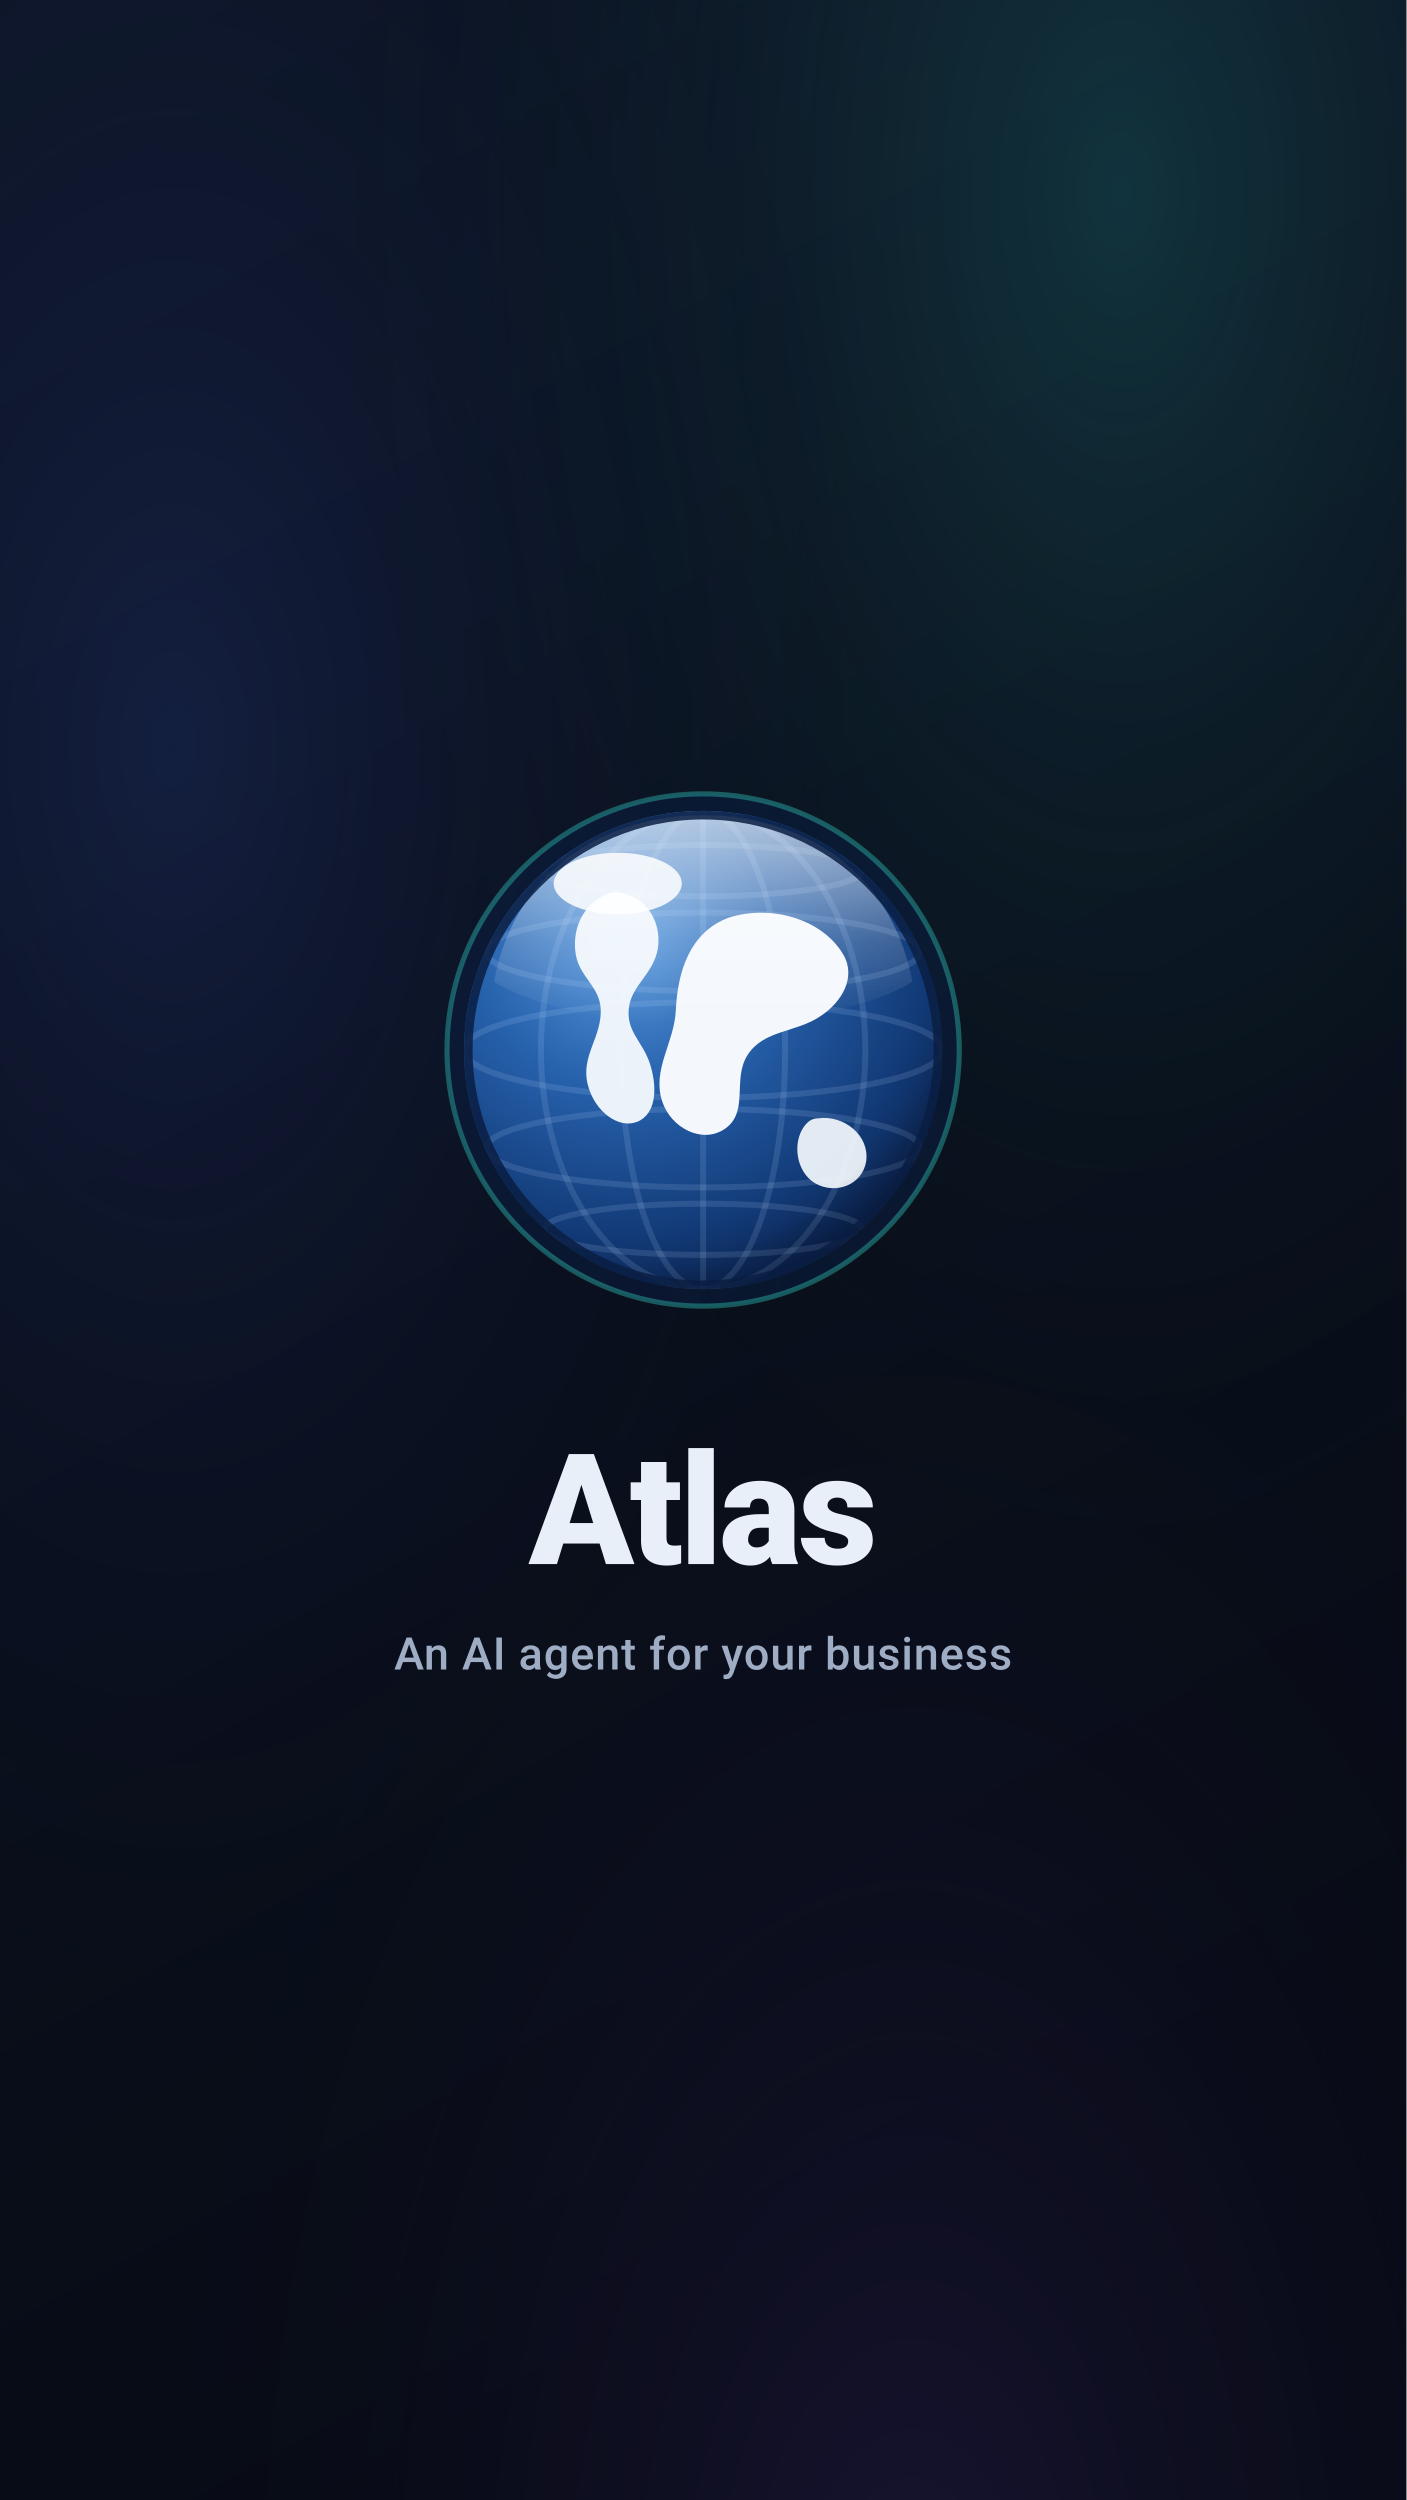
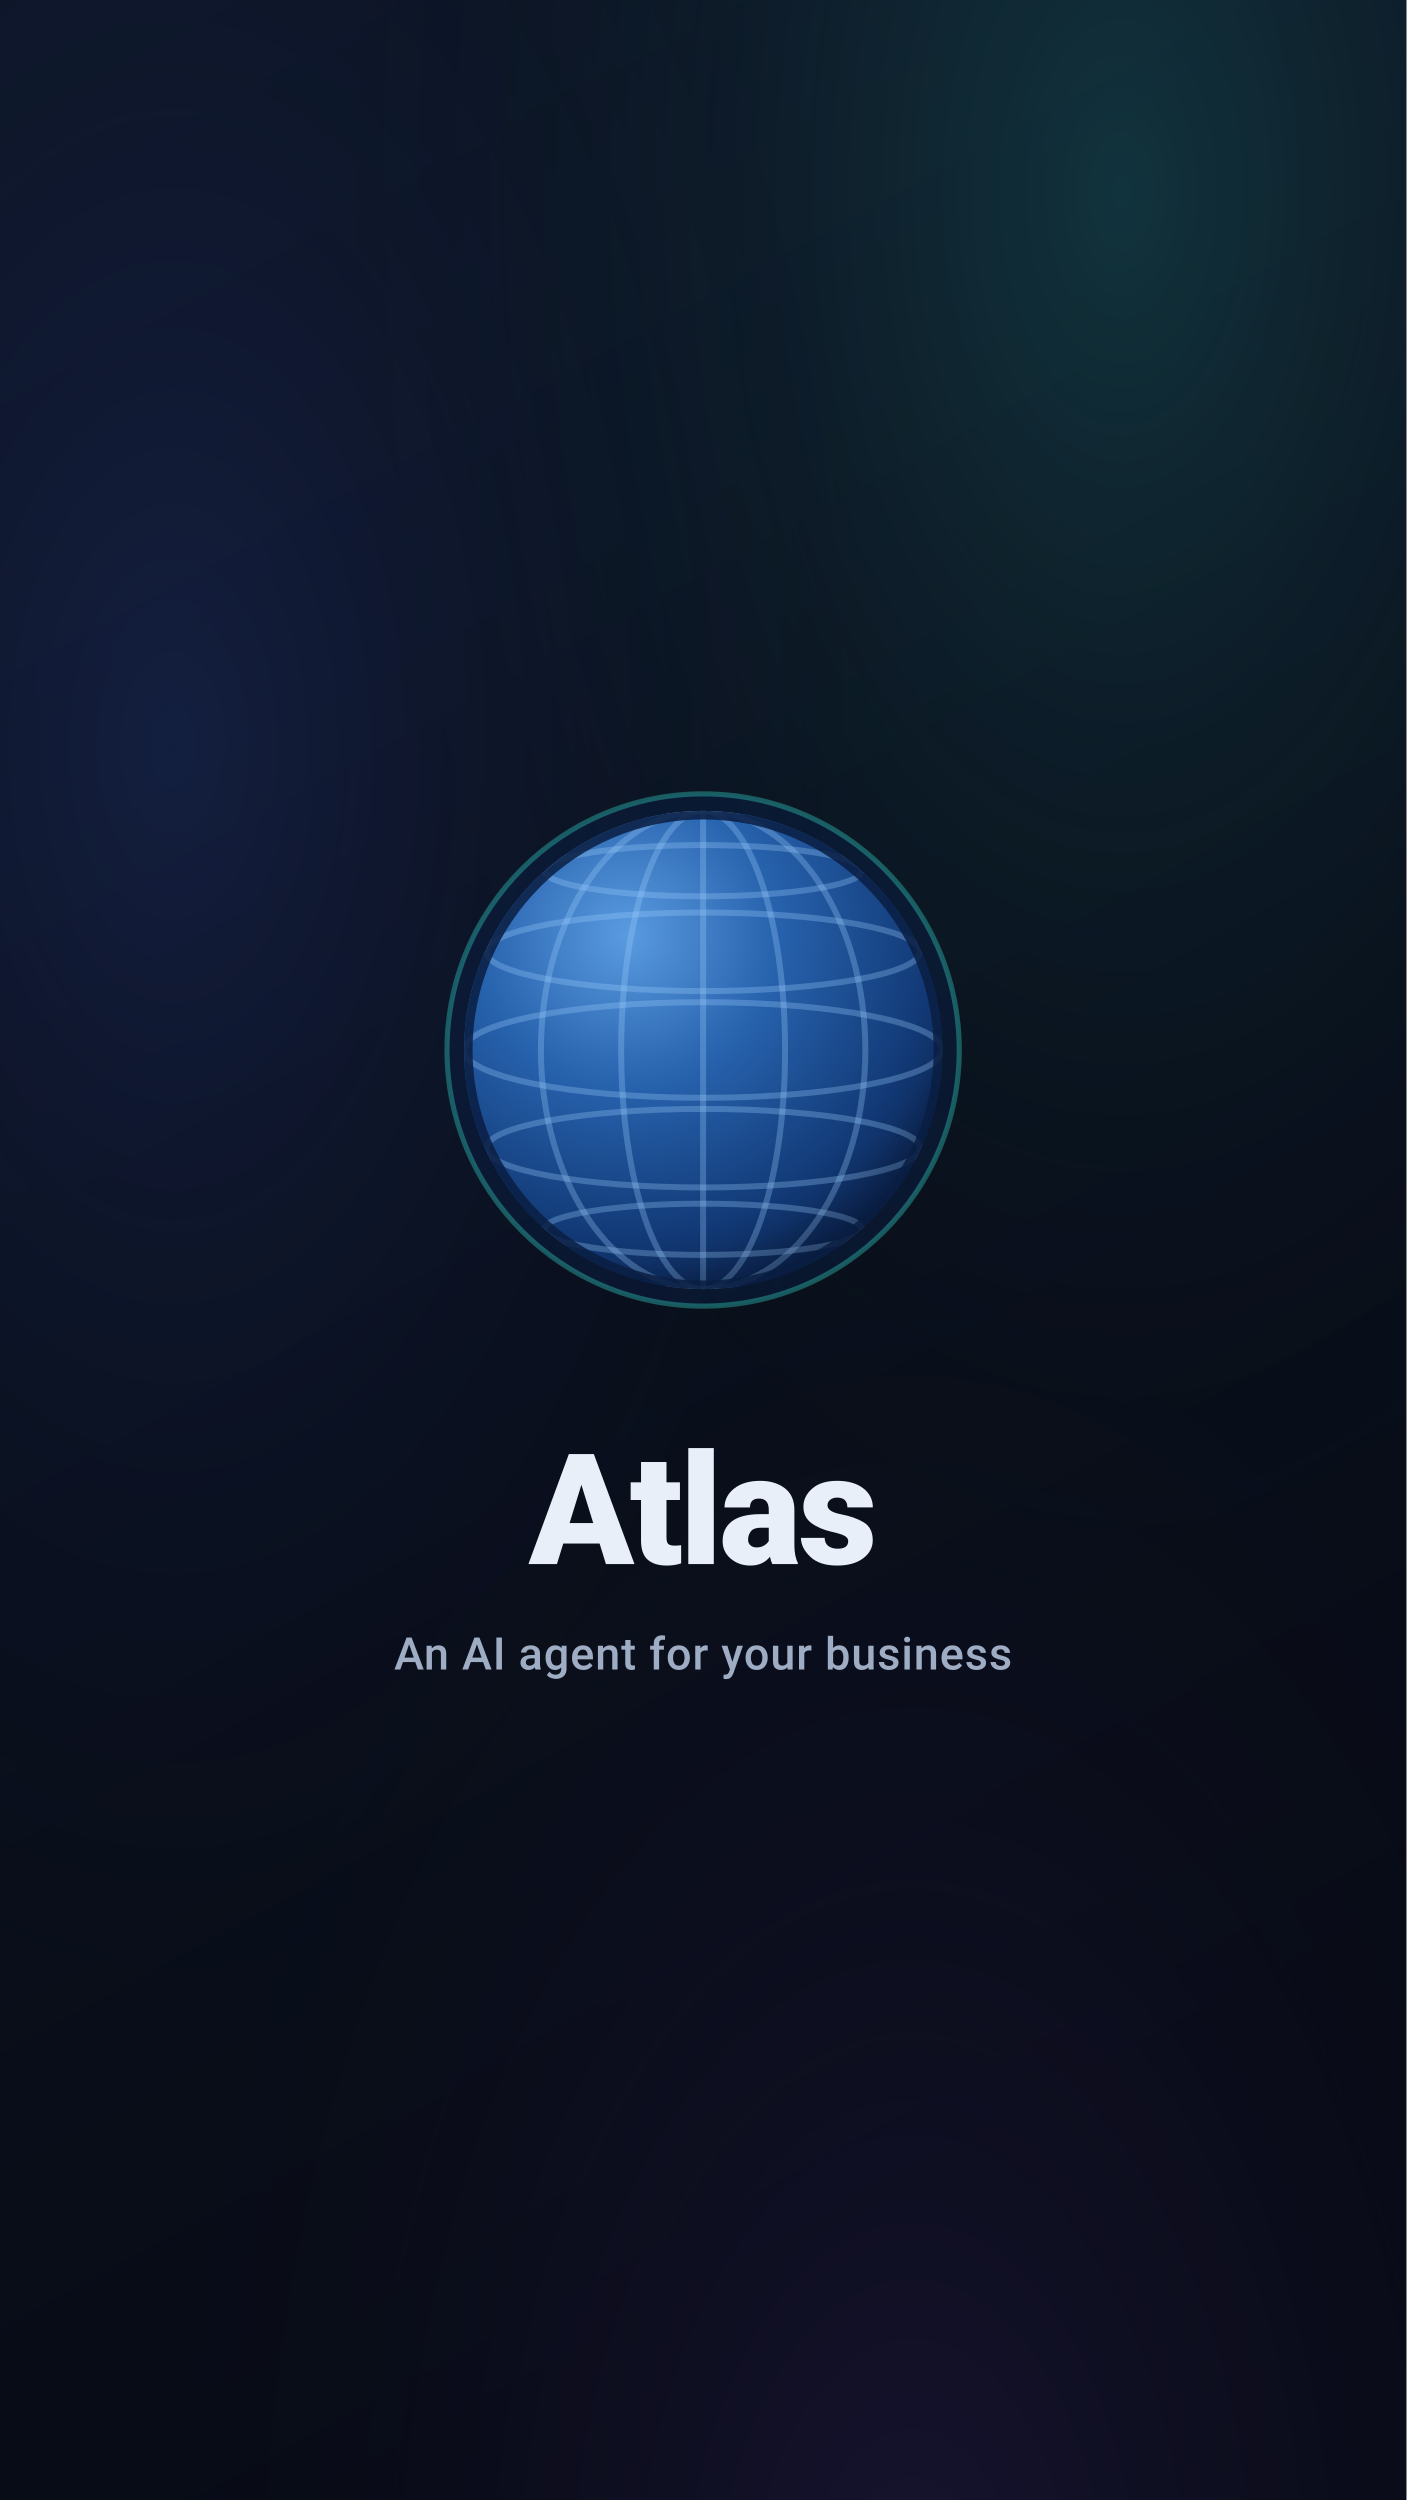
<svg xmlns="http://www.w3.org/2000/svg" width="1080" height="1920" viewBox="0 0 1080 1920">
  <rect width="1080" height="1920" fill="#070b15" />
  <rect width="1080" height="1920" fill="url(#grad)" />
  <defs>
    <linearGradient id="grad" x1="0" y1="0" x2="0.3" y2="1">
      <stop offset="0%" stop-color="#0d1526" />
      <stop offset="100%" stop-color="#070b15" />
    </linearGradient>
    <radialGradient id="au1" cx="80%" cy="8%" r="60%">
      <stop offset="0%" stop-color="rgba(52,227,208,0.16)" />
      <stop offset="100%" stop-color="transparent" />
    </radialGradient>
    <radialGradient id="au2" cx="12%" cy="30%" r="55%">
      <stop offset="0%" stop-color="rgba(70,110,255,0.14)" />
      <stop offset="100%" stop-color="transparent" />
    </radialGradient>
    <radialGradient id="au3" cx="65%" cy="105%" r="60%">
      <stop offset="0%" stop-color="rgba(150,84,255,0.12)" />
      <stop offset="100%" stop-color="transparent" />
    </radialGradient>
  </defs>
  <rect width="1080" height="1920" fill="url(#au1)" />
  <rect width="1080" height="1920" fill="url(#au2)" />
  <rect width="1080" height="1920" fill="url(#au3)" />
  <defs>
    <radialGradient id="seadark10801920center" cx="34%" cy="26%" r="90%">
      <stop offset="0%" stop-color="#5a9be0" />
      <stop offset="35%" stop-color="#2762ad" />
      <stop offset="70%" stop-color="#123a77" />
      <stop offset="100%" stop-color="#050f2b" />
    </radialGradient>
    <radialGradient id="shadedark10801920center" cx="34%" cy="26%" r="95%">
      <stop offset="0%" stop-color="#000" stop-opacity="0" />
      <stop offset="72%" stop-color="#000" stop-opacity="0" />
      <stop offset="100%" stop-color="#000814" stop-opacity="0.55" />
    </radialGradient>
-     <linearGradient id="glossdark10801920center" x1="0" y1="0" x2="0" y2="1">
-       <stop offset="0%" stop-color="#fff" stop-opacity="0.9" />
-       <stop offset="60%" stop-color="#fff" stop-opacity="0.25" />
-       <stop offset="100%" stop-color="#fff" stop-opacity="0" />
-     </linearGradient>
    <clipPath id="discdark10801920center">
      <circle cx="32" cy="32" r="28" />
    </clipPath>
  </defs>
  <g transform="translate(330.17 596.57) scale(6.5571)">
    <circle cx="32" cy="32" r="30" fill="#0a1e42" opacity="0.5" />
    <circle cx="32" cy="32" r="28" fill="url(#seadark10801920center)" />
    <g clip-path="url(#discdark10801920center)">
-       <g stroke="#bcdcff" stroke-opacity="0.14" stroke-width="0.7" fill="none">
+       <g stroke="#9fd0ff" stroke-opacity="0.30" stroke-width="0.7" fill="none">
        <ellipse cx="32" cy="32" rx="28" ry="5.6" />
        <ellipse cx="32" cy="20.5" rx="25.4" ry="4.6" />
        <ellipse cx="32" cy="11" rx="18.6" ry="3" />
        <ellipse cx="32" cy="43.5" rx="25.4" ry="4.6" />
        <ellipse cx="32" cy="53" rx="18.6" ry="3" />
        <ellipse cx="32" cy="32" rx="9.6" ry="28" />
        <ellipse cx="32" cy="32" rx="19" ry="28" />
        <line x1="32" y1="4" x2="32" y2="60" />
      </g>
-       <g fill="#f4f8fd">
-         <path d="M21.5 13.5c-3.2.8-5 4-4.4 7.4.5 2.6 2.7 3.6 2.9 6.2.2 3.4-2.4 5.6-1.5 9 .8 3.1 3.6 5.2 5.8 4.3 2.4-1 2.3-4.4 1.4-7-.9-2.5-2.7-3.6-2.4-6.3.3-2.7 2.9-4 3.4-7 .5-3.3-1.6-6.5-5.2-6.6Z" opacity=".96" />
-         <path d="M35 16.5c5-1.6 11 .2 13.4 4.3 1.6 2.7-.2 5.6-2.6 7.2-2.9 2-6.7 1.6-8.6 4.6-1.8 2.8.2 6.6-2.6 8.6-2.7 1.9-6.4-.1-7.4-3.2-1.2-3.7 1.4-6.8 1.6-10.6.2-4.5 1.6-9.2 6.2-10.9Z" />
-         <path d="M45.5 40c3-.4 6 2 5.6 5-.4 2.8-3.6 4-6 2.6-2.3-1.4-2.6-4.8-1.3-6.6.5-.7 1-1 1.7-1Z" opacity=".92" />
-       </g>
      <circle cx="32" cy="32" r="28" fill="url(#shadedark10801920center)" />
-       <path d="M7.5 24 C10 10.5 21 4.5 32 4.5 C43 4.5 54 10.5 56.5 24 C46 30.5 18 30.5 7.5 24 Z" fill="url(#glossdark10801920center)" opacity="0.72" />
-       <ellipse cx="22" cy="12.5" rx="7.5" ry="3.6" fill="#fff" opacity="0.85" />
    </g>
    <circle cx="32" cy="32" r="27.5" stroke="#0a1e42" stroke-opacity="0.85" stroke-width="1" fill="none" />
    <circle cx="32" cy="32" r="30" fill="none" stroke="#34e3d0" stroke-opacity="0.35" stroke-width="0.6" />
  </g>
  <text x="540" y="1201.2" text-anchor="middle" font-family="-apple-system, BlinkMacSystemFont, 'Segoe UI', Roboto, system-ui, sans-serif" font-weight="800" font-size="118.8" letter-spacing="-2.4">
    <tspan fill="#e9eff9">Atlas</tspan>
  </text>
  <text x="540" y="1282.2" text-anchor="middle" font-family="-apple-system, BlinkMacSystemFont, 'Segoe UI', Roboto, system-ui, sans-serif" font-weight="500" font-size="34.56" letter-spacing="0.691" fill="#9fadc4">An AI agent for your business</text>
</svg>
